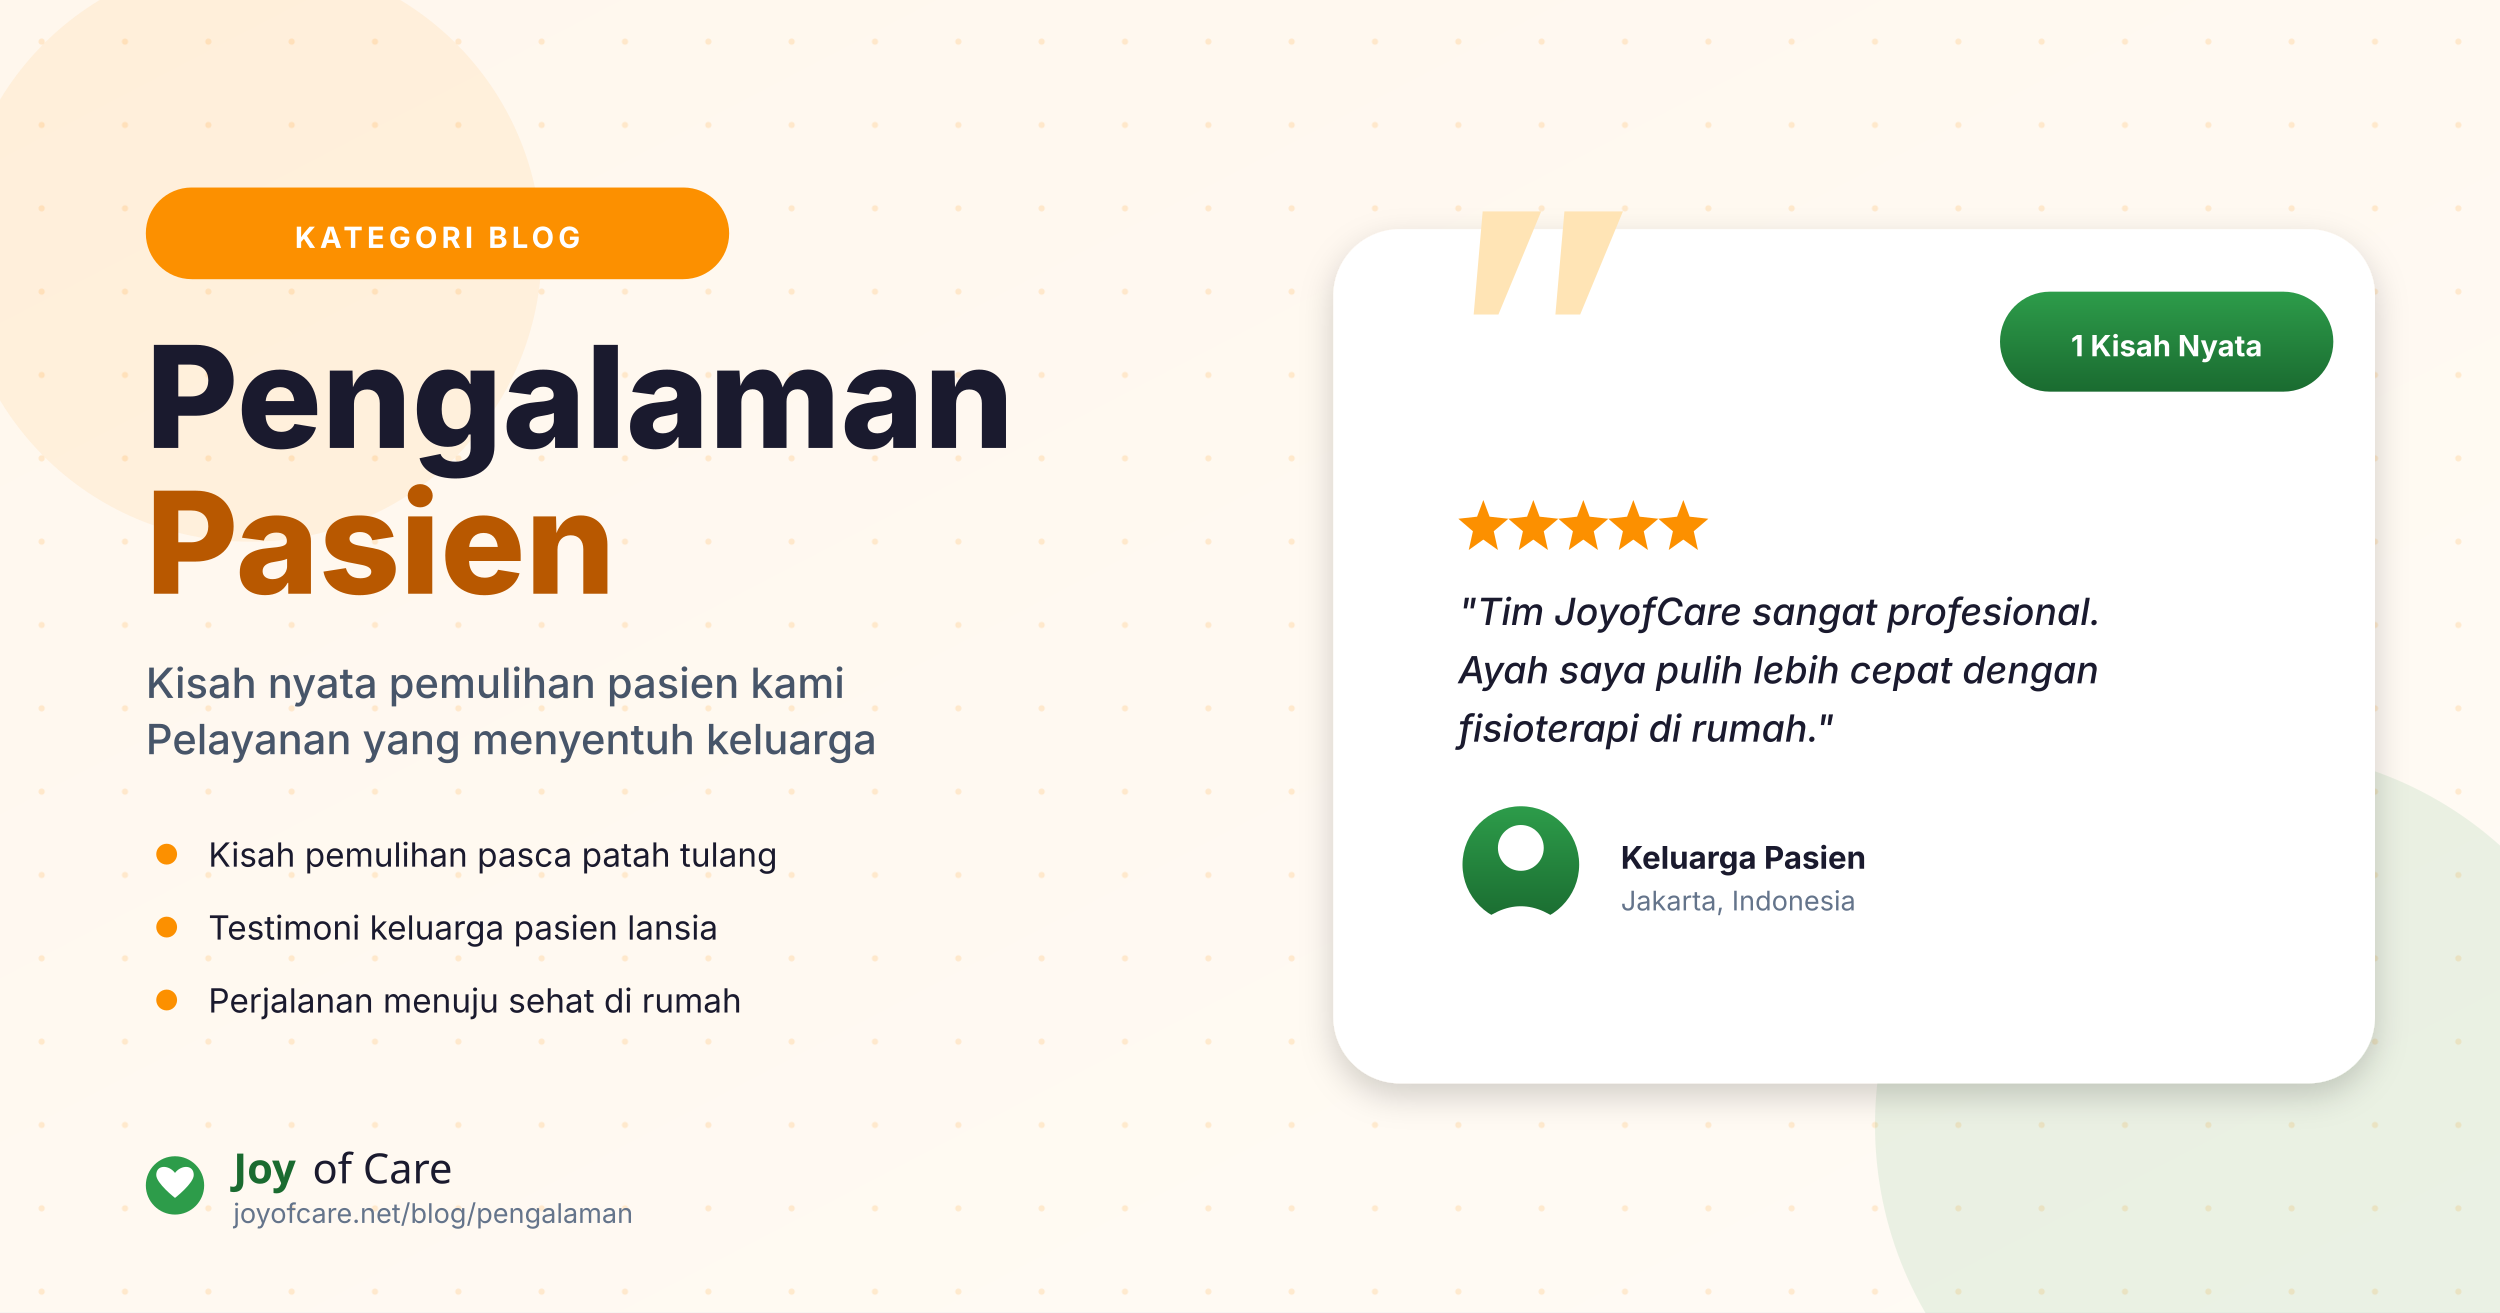
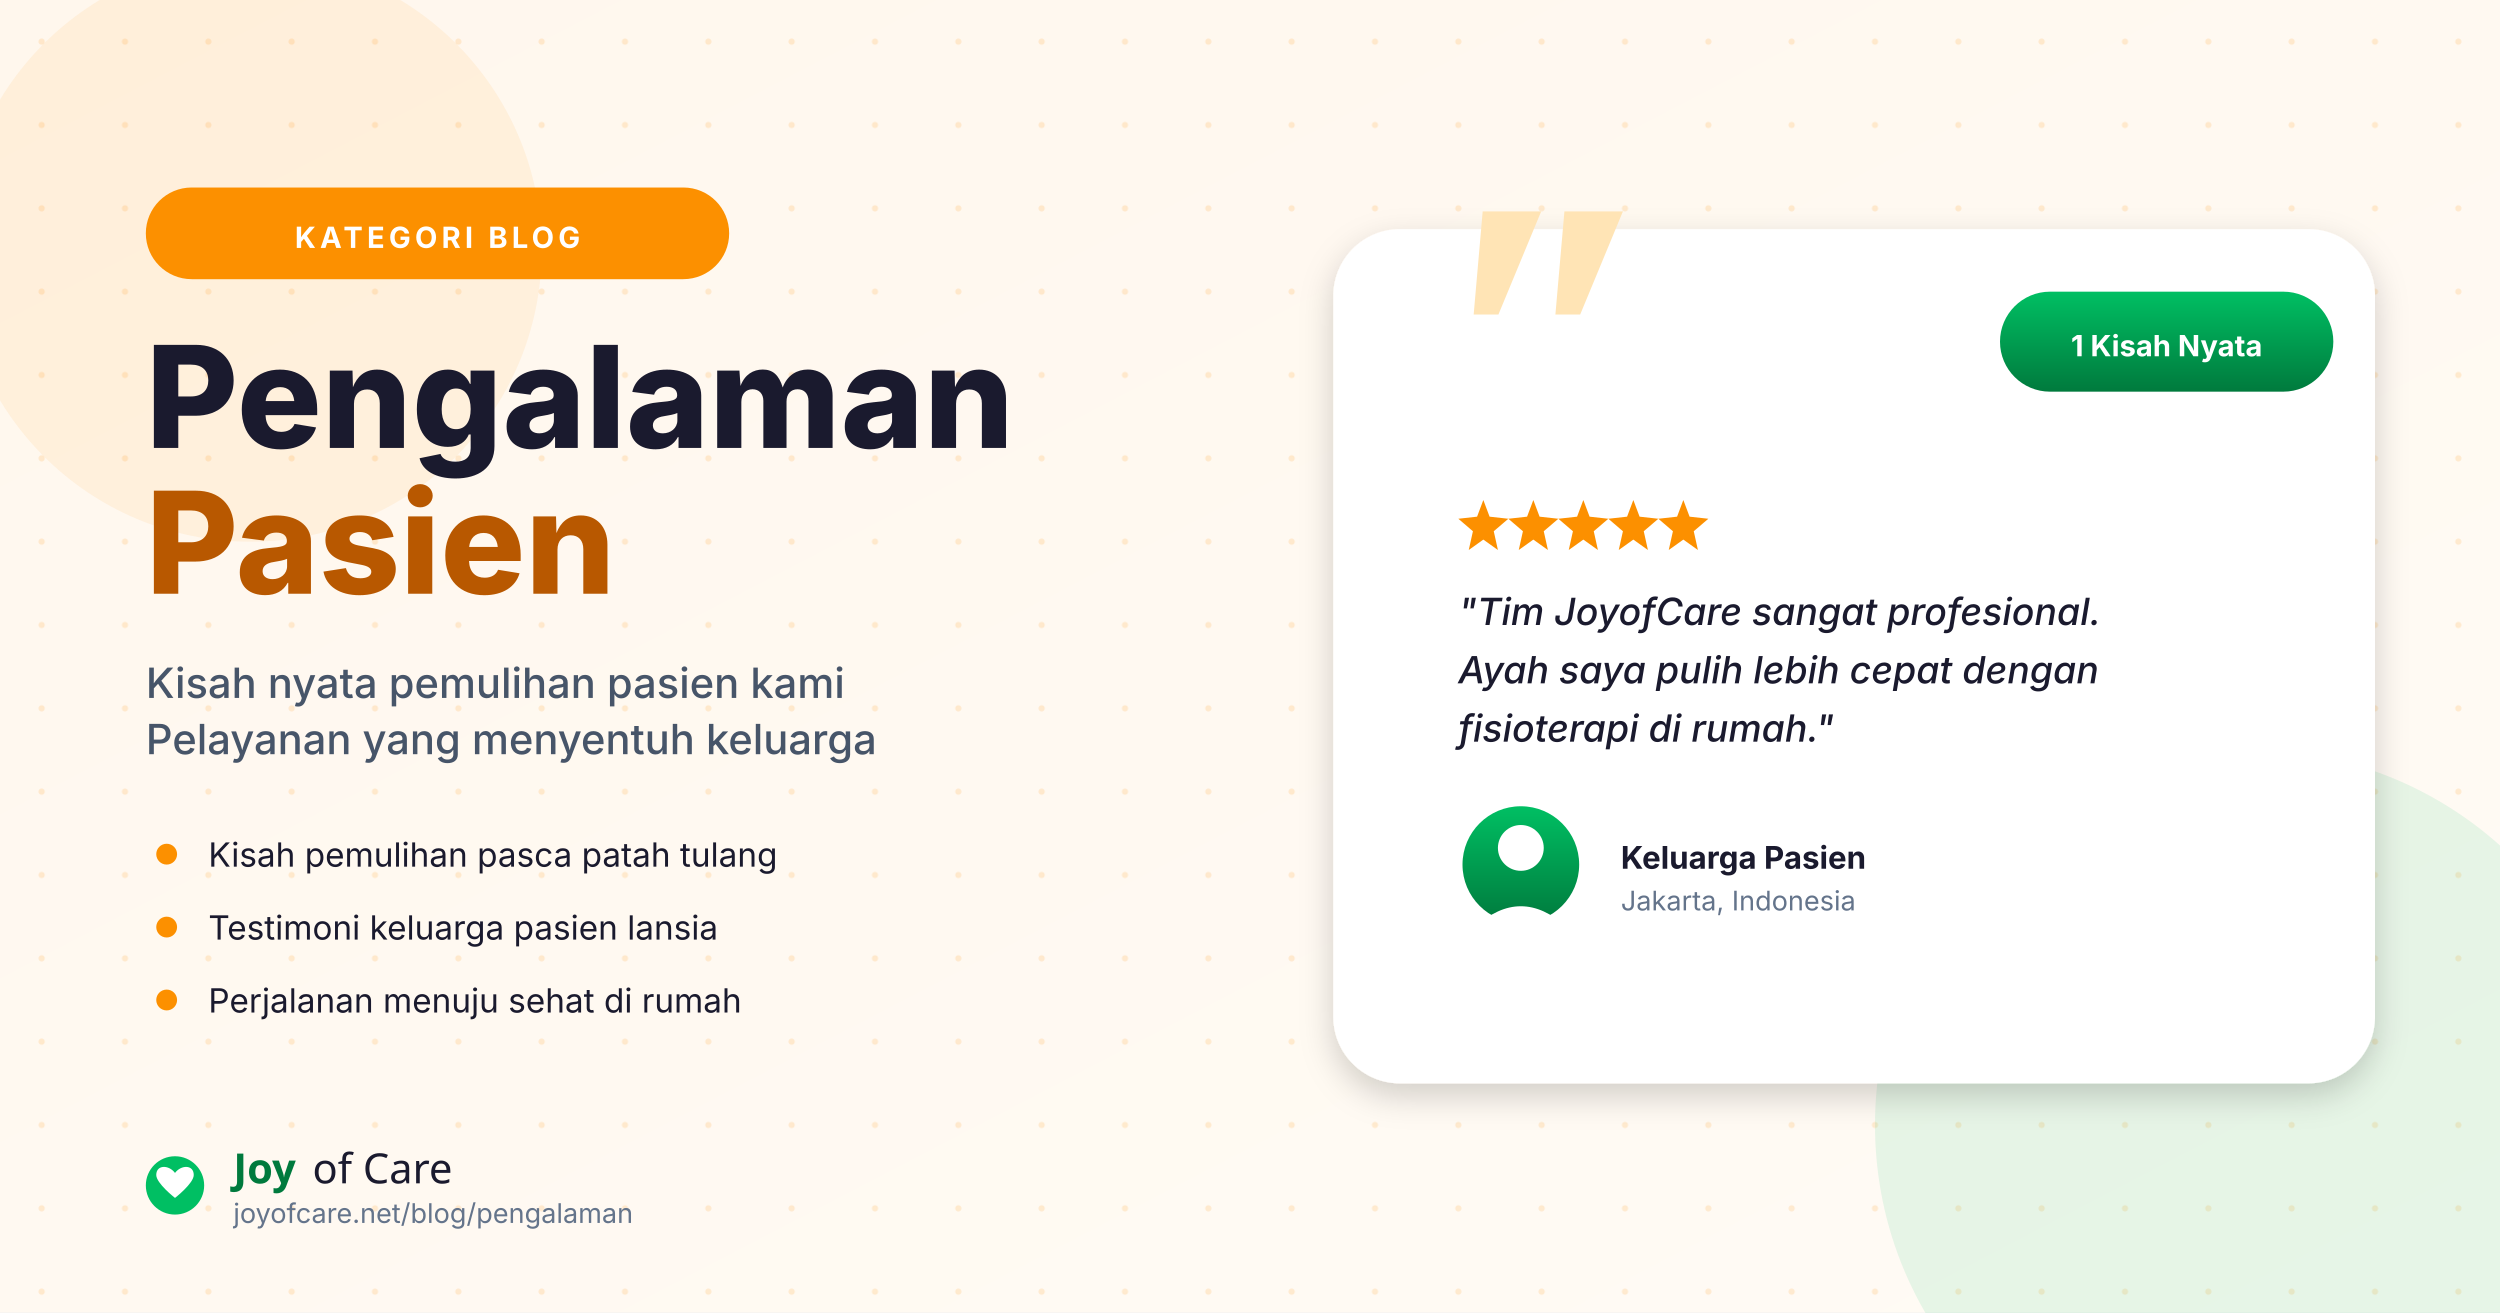
<svg xmlns="http://www.w3.org/2000/svg" viewBox="0 0 1200 630" width="1200" height="630" role="img" aria-label="Kategori Pengalaman Pasien - JoyofCare">
  <defs>
    <linearGradient id="bgGrad2" x1="0%" y1="0%" x2="100%" y2="100%">
      <stop offset="0%" stop-color="#FFF7ED" />
      <stop offset="100%" stop-color="#FFFBF5" />
    </linearGradient>
    <linearGradient id="warmAccent2" x1="0%" y1="0%" x2="100%" y2="0%">
      <stop offset="0%" stop-color="#FC9000" />
      <stop offset="100%" stop-color="#FFA940" />
    </linearGradient>
    <linearGradient id="heroGreen2" x1="0%" y1="0%" x2="0%" y2="100%">
-       <stop offset="0%" stop-color="#2D9C4A" />
-       <stop offset="100%" stop-color="#1A6B30" />
+       <stop offset="0%" stop-color="#00bf63" />
+       <stop offset="100%" stop-color="#007A3D" />
    </linearGradient>
    <filter id="softShadow2" x="-20%" y="-20%" width="140%" height="140%">
      <feGaussianBlur in="SourceAlpha" stdDeviation="8" />
      <feOffset dx="0" dy="6" result="offsetblur" />
      <feComponentTransfer>
        <feFuncA type="linear" slope="0.18" />
      </feComponentTransfer>
      <feMerge>
        <feMergeNode />
        <feMergeNode in="SourceGraphic" />
      </feMerge>
    </filter>
    <pattern id="dots2" x="0" y="0" width="40" height="40" patternUnits="userSpaceOnUse">
      <circle cx="20" cy="20" r="1.5" fill="#FC9000" opacity="0.15" />
    </pattern>
  </defs>
  <rect width="1200" height="630" fill="url(#bgGrad2)" />
  <rect width="1200" height="630" fill="url(#dots2)" />
-   <circle cx="1080" cy="540" r="180" fill="#2D9C4A" opacity="0.1" />
+   <circle cx="1080" cy="540" r="180" fill="#00bf63" opacity="0.1" />
  <circle cx="120" cy="120" r="140" fill="#FC9000" opacity="0.08" />
  <g transform="translate(70, 90)">
    <g>
      <rect x="0" y="0" width="280" height="44" rx="22" fill="#FC9000" />
      <text x="140" y="29" font-family="Inter, Montserrat, sans-serif" font-size="14" font-weight="700" fill="#FFFFFF" text-anchor="middle" letter-spacing="2">KATEGORI BLOG</text>
    </g>
    <text x="0" y="125" font-family="Montserrat, Inter, sans-serif" font-size="68" font-weight="800" fill="#1A1A2E">Pengalaman</text>
    <text x="0" y="195" font-family="Montserrat, Inter, sans-serif" font-size="68" font-weight="800" fill="#B85800">Pasien</text>
    <text x="0" y="245" font-family="Inter, sans-serif" font-size="20" font-weight="500" fill="#475569">Kisah nyata pemulihan pasien kami</text>
    <text x="0" y="272" font-family="Inter, sans-serif" font-size="20" font-weight="500" fill="#475569">Pelayanan yang menyentuh keluarga</text>
    <g transform="translate(0, 310)">
      <circle cx="10" cy="10" r="5" fill="#FC9000" />
      <text x="30" y="16" font-family="Inter, sans-serif" font-size="16" fill="#1A1A2E">Kisah pemulihan pasca patah tulang</text>
    </g>
    <g transform="translate(0, 345)">
      <circle cx="10" cy="10" r="5" fill="#FC9000" />
      <text x="30" y="16" font-family="Inter, sans-serif" font-size="16" fill="#1A1A2E">Testimoni keluarga pasien lansia</text>
    </g>
    <g transform="translate(0, 380)">
      <circle cx="10" cy="10" r="5" fill="#FC9000" />
      <text x="30" y="16" font-family="Inter, sans-serif" font-size="16" fill="#1A1A2E">Perjalanan menuju sehat di rumah</text>
    </g>
  </g>
  <g transform="translate(640, 110)">
    <rect x="0" y="0" width="500" height="410" rx="32" fill="#FFFFFF" filter="url(#softShadow2)" />
    <text x="40" y="120" font-family="Georgia, serif" font-size="180" font-weight="700" fill="#FFE4B5" font-style="italic">"</text>
    <g transform="translate(60, 130)">
      <g transform="translate(0, 0)">
        <path d="M 12 0 L 15 8 L 24 9 L 17 15 L 19 24 L 12 19 L 5 24 L 7 15 L 0 9 L 9 8 Z" fill="#FC9000" />
        <path d="M 36 0 L 39 8 L 48 9 L 41 15 L 43 24 L 36 19 L 29 24 L 31 15 L 24 9 L 33 8 Z" fill="#FC9000" />
        <path d="M 60 0 L 63 8 L 72 9 L 65 15 L 67 24 L 60 19 L 53 24 L 55 15 L 48 9 L 57 8 Z" fill="#FC9000" />
        <path d="M 84 0 L 87 8 L 96 9 L 89 15 L 91 24 L 84 19 L 77 24 L 79 15 L 72 9 L 81 8 Z" fill="#FC9000" />
        <path d="M 108 0 L 111 8 L 120 9 L 113 15 L 115 24 L 108 19 L 101 24 L 103 15 L 96 9 L 105 8 Z" fill="#FC9000" />
      </g>
      <text x="0" y="60" font-family="Inter, sans-serif" font-size="18" font-style="italic" fill="#1A1A2E" font-weight="500">"Tim JoyofCare sangat profesional.</text>
      <text x="0" y="88" font-family="Inter, sans-serif" font-size="18" font-style="italic" fill="#1A1A2E" font-weight="500">Ayah saya pulih lebih cepat dengan</text>
      <text x="0" y="116" font-family="Inter, sans-serif" font-size="18" font-style="italic" fill="#1A1A2E" font-weight="500">fisioterapi di rumah."</text>
      <g transform="translate(0, 145)">
        <circle cx="30" cy="30" r="28" fill="url(#heroGreen2)" />
        <circle cx="30" cy="22" r="11" fill="#FFFFFF" />
        <path d="M 8 60 Q 30 40, 52 60 L 52 90 L 8 90 Z" fill="#FFFFFF" />
        <text x="78" y="32" font-family="Inter, sans-serif" font-size="15" font-weight="700" fill="#1A1A2E">Keluarga Pasien</text>
        <text x="78" y="52" font-family="Inter, sans-serif" font-size="13" fill="#64748B">Jakarta, Indonesia</text>
      </g>
    </g>
    <g transform="translate(320, 30)">
      <rect x="0" y="0" width="160" height="48" rx="24" fill="url(#heroGreen2)" />
      <text x="80" y="31" font-family="Inter, sans-serif" font-size="14" font-weight="700" fill="#FFFFFF" text-anchor="middle">1 Kisah Nyata</text>
    </g>
  </g>
  <g transform="translate(70, 555)">
-     <circle cx="14" cy="14" r="14" fill="#2D9C4A" />
+     <circle cx="14" cy="14" r="14" fill="#00bf63" />
    <path d="M 14 8 C 11 4, 5 4, 5 9 C 5 13, 14 20, 14 20 C 14 20, 23 13, 23 9 C 23 4, 17 4, 14 8 Z" fill="#FFFFFF" />
-     <text x="42" y="13" font-family="Montserrat, sans-serif" font-size="20" font-weight="700" fill="#1A6B30">Joy</text>
+     <text x="42" y="13" font-family="Montserrat, sans-serif" font-size="20" font-weight="700" fill="#007A3D">Joy</text>
    <text x="80" y="13" font-family="Montserrat, sans-serif" font-size="20" font-weight="400" fill="#1A1A2E">of Care</text>
    <text x="42" y="32" font-family="Inter, sans-serif" font-size="13" fill="#64748B">joyofcare.net/blog/pengalaman</text>
  </g>
</svg>
